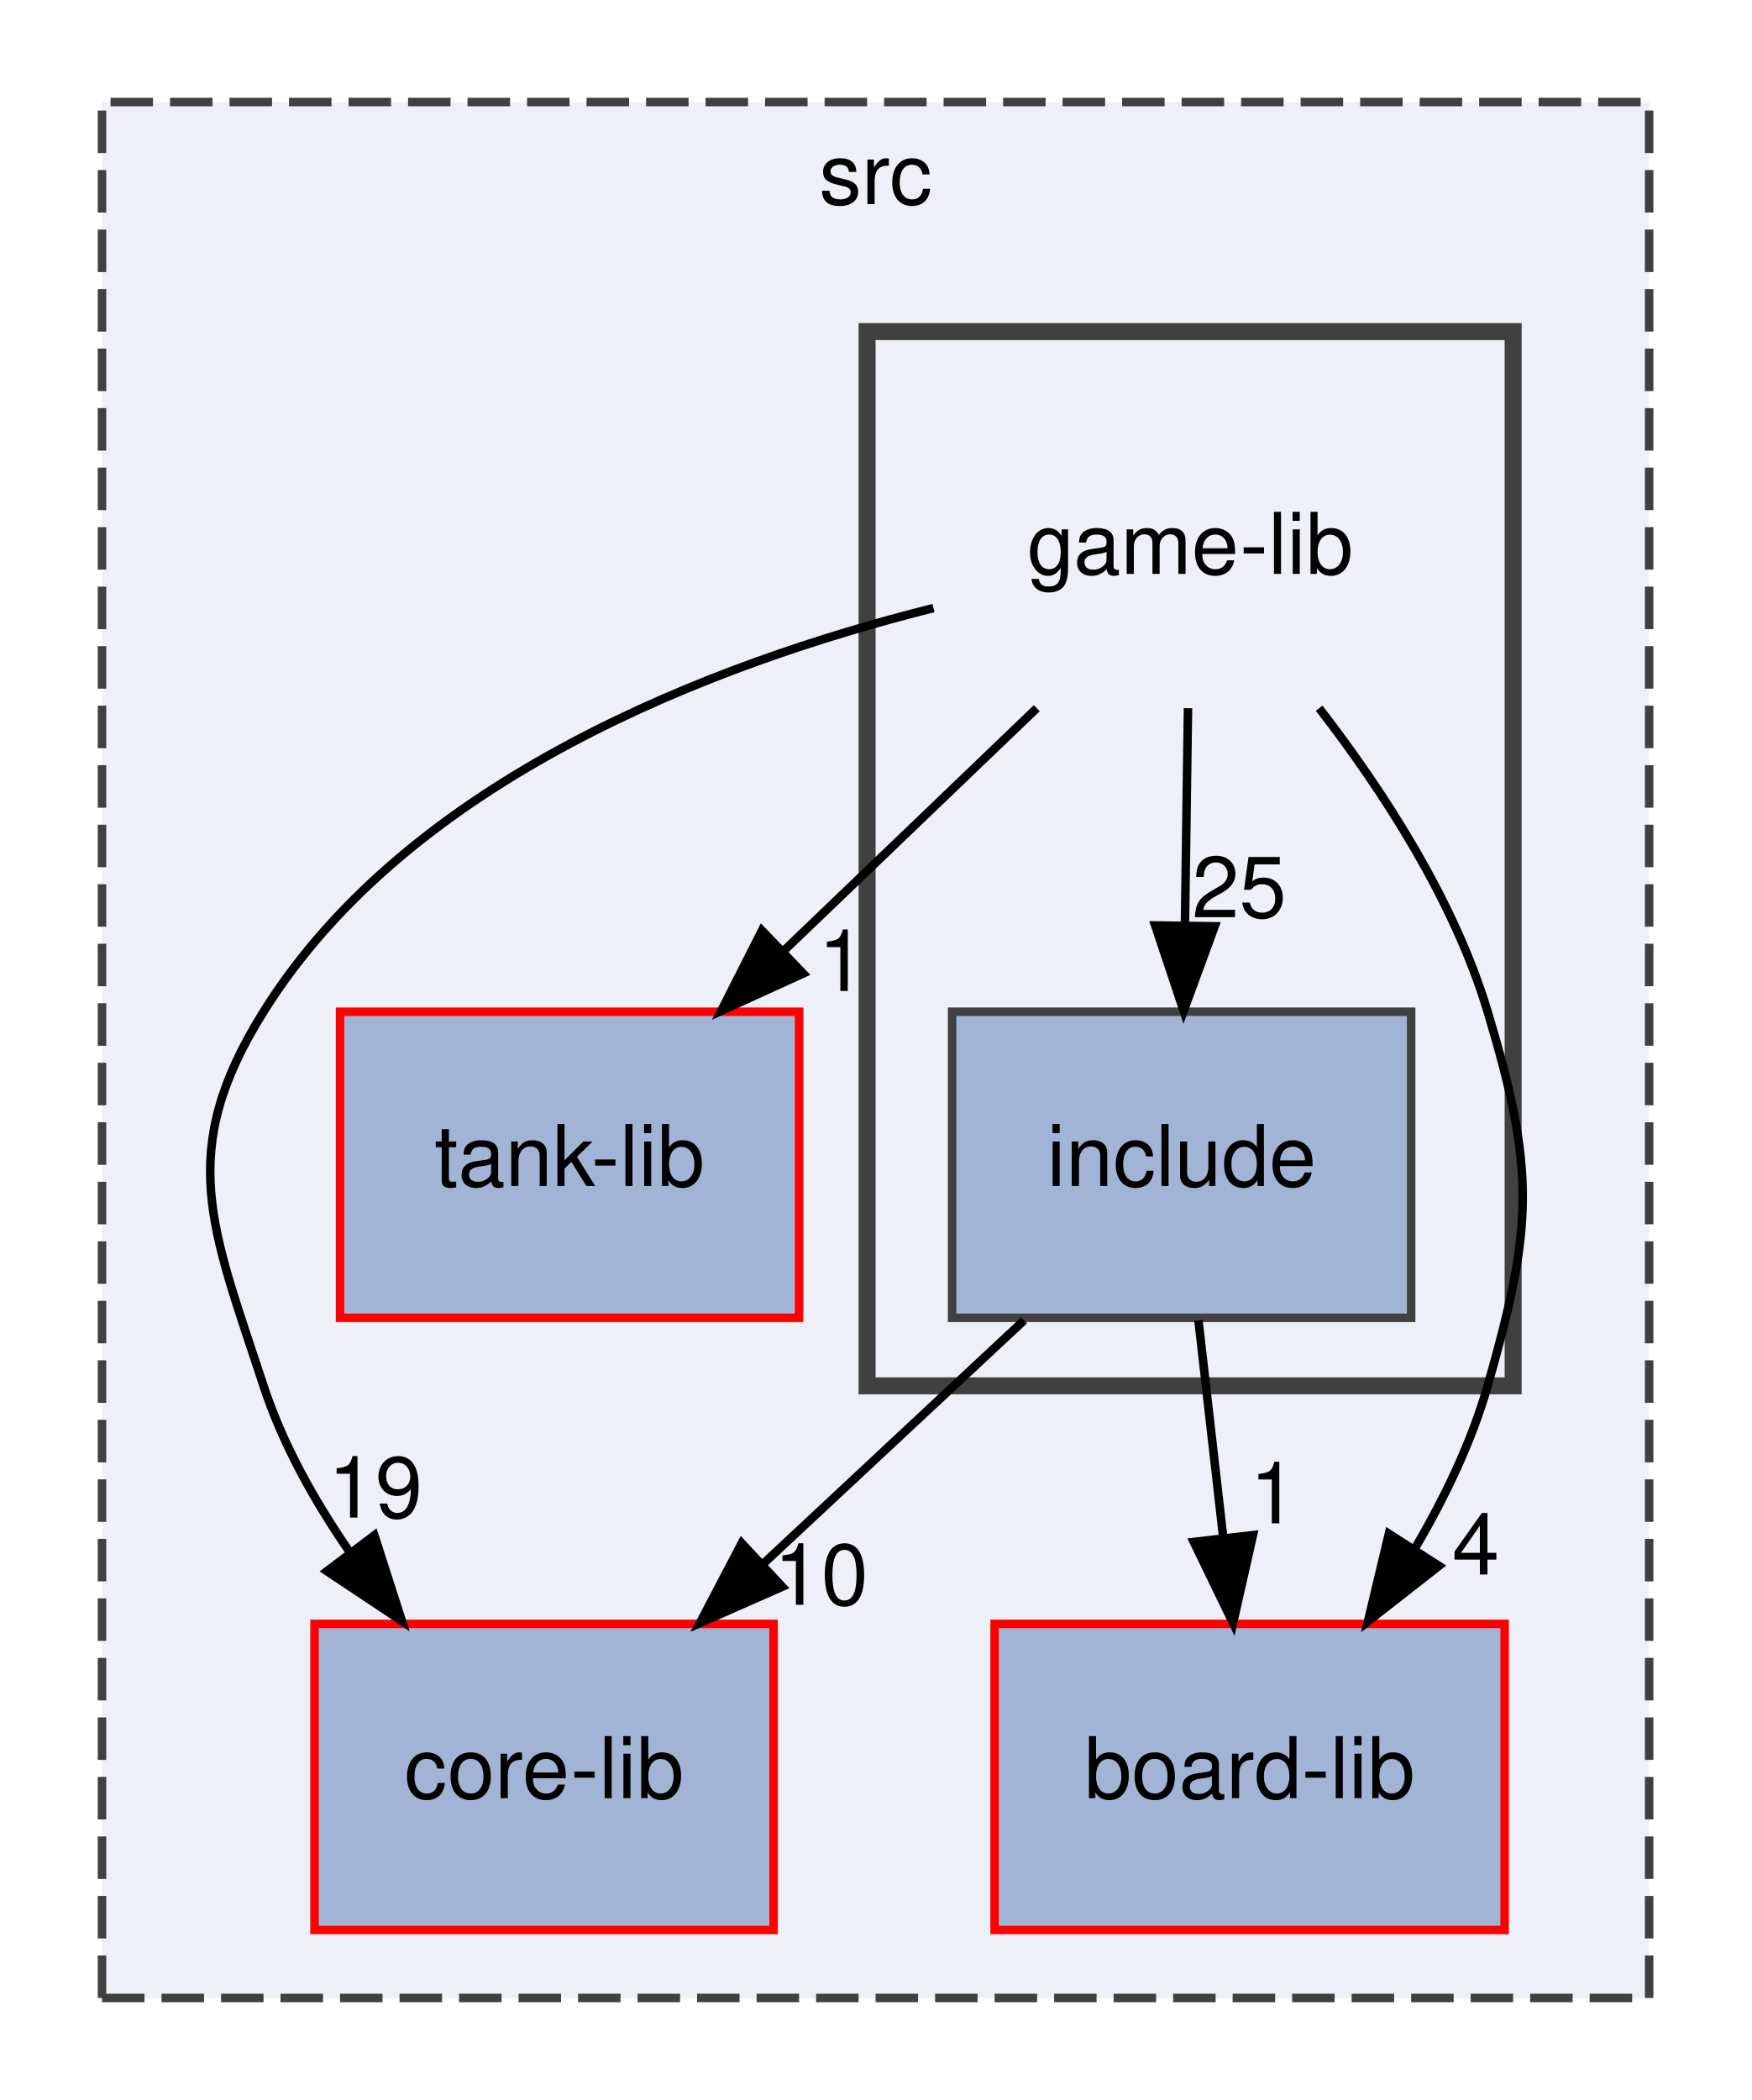
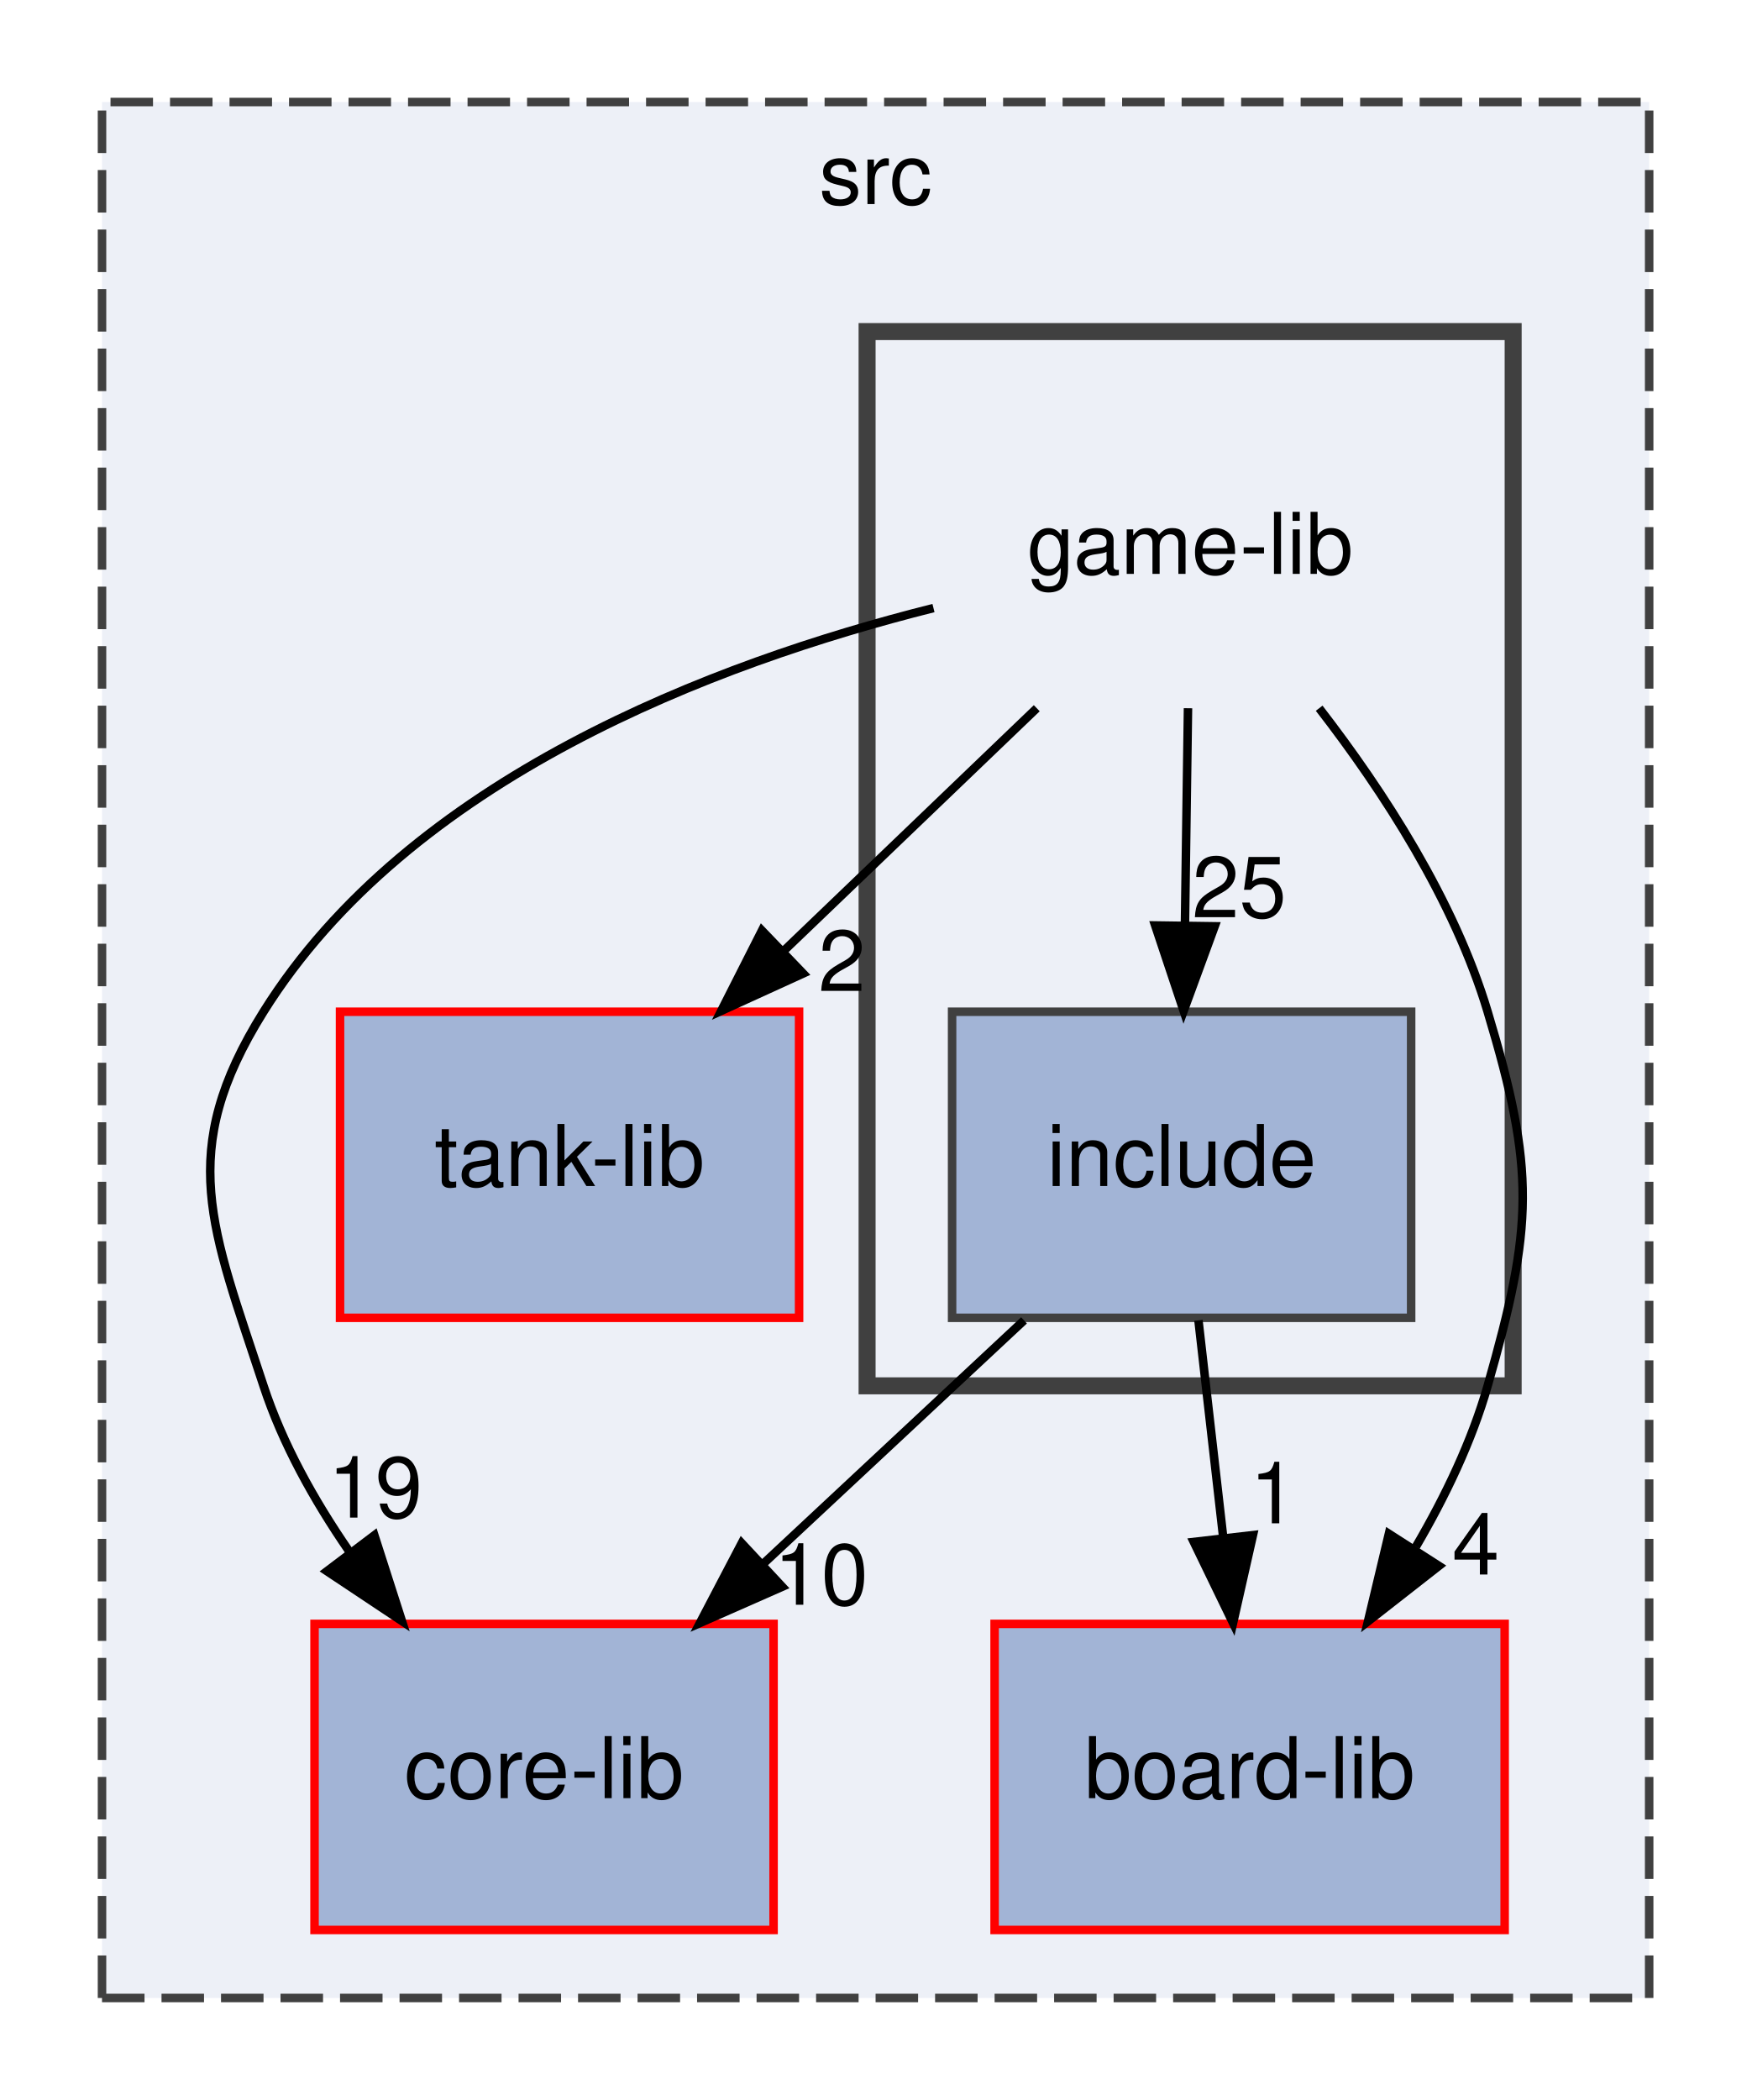
<svg xmlns="http://www.w3.org/2000/svg" xmlns:xlink="http://www.w3.org/1999/xlink" width="206pt" height="247pt" viewBox="0.00 0.00 206.00 247.00">
  <g id="graph0" class="graph" transform="scale(1 1) rotate(0) translate(4 243)">
    <g id="clust1" class="cluster">
      <g id="a_clust1">
        <a xlink:href="dir_68267d1309a1af8e8297ef4c3efbcdba.html" xlink:title="src">
          <polygon fill="#edf0f7" stroke="#404040" stroke-dasharray="5,2" points="8,-8 8,-231 190,-231 190,-8 8,-8" />
          <text text-anchor="middle" x="99" y="-219" font-family="Helvetica,sans-Serif" font-size="10.00">src</text>
        </a>
      </g>
    </g>
    <g id="clust2" class="cluster">
      <g id="a_clust2">
        <a xlink:href="dir_ababdeb7394d8224d3e296f78088442b.html">
          <polygon fill="#edf0f7" stroke="#404040" stroke-width="2" points="98,-80 98,-204 174,-204 174,-80 98,-80" />
        </a>
      </g>
    </g>
    <g id="node1" class="node">
      <g id="a_node1">
        <a xlink:href="dir_09862807db2014add90ed94978e55931.html" xlink:title="tank-lib">
          <polygon fill="#a2b4d6" stroke="red" points="90,-124 36,-124 36,-88 90,-88 90,-124" />
          <text text-anchor="middle" x="63" y="-103.5" font-family="Helvetica,sans-Serif" font-size="10.00">tank-lib</text>
        </a>
      </g>
    </g>
    <g id="node2" class="node">
      <g id="a_node2">
        <a xlink:href="dir_dd008488fb0da8829e2acca19721471d.html" xlink:title="core-lib">
          <polygon fill="#a2b4d6" stroke="red" points="87,-52 33,-52 33,-16 87,-16 87,-52" />
          <text text-anchor="middle" x="60" y="-31.5" font-family="Helvetica,sans-Serif" font-size="10.00">core-lib</text>
        </a>
      </g>
    </g>
    <g id="node3" class="node">
      <g id="a_node3">
        <a xlink:href="dir_f9968d1aa079c8b4e4a8682b301a0233.html" xlink:title="board-lib">
          <polygon fill="#a2b4d6" stroke="red" points="173,-52 113,-52 113,-16 173,-16 173,-52" />
          <text text-anchor="middle" x="143" y="-31.5" font-family="Helvetica,sans-Serif" font-size="10.00">board-lib</text>
        </a>
      </g>
    </g>
    <g id="node4" class="node">
      <text text-anchor="middle" x="136" y="-175.5" font-family="Helvetica,sans-Serif" font-size="10.00">game-lib</text>
    </g>
    <g id="edge1" class="edge">
      <path fill="none" stroke="black" d="M117.96,-159.7C108.94,-151.05 97.88,-140.45 88.06,-131.03" />
      <polygon fill="black" stroke="black" points="90.48,-128.5 80.84,-124.1 85.63,-133.55 90.48,-128.5" />
      <g id="a_edge1-headlabel">
-         <a xlink:href="dir_000002_000009.html" xlink:title="1">
-           <text text-anchor="middle" x="95.04" y="-126.44" font-family="Helvetica,sans-Serif" font-size="10.00">1</text>
+         <a xlink:href="dir_000002_000009.html" xlink:title="2">
+           <text text-anchor="middle" x="95.04" y="-126.44" font-family="Helvetica,sans-Serif" font-size="10.00">2</text>
        </a>
      </g>
    </g>
    <g id="edge3" class="edge">
      <path fill="none" stroke="black" d="M105.81,-171.48C79.91,-164.98 44.13,-151.38 27,-124 16.63,-107.42 20.92,-98.59 27,-80 29.23,-73.2 32.92,-66.57 37.04,-60.59" />
      <polygon fill="black" stroke="black" points="40.04,-62.42 43.28,-52.33 34.46,-58.2 40.04,-62.42" />
      <g id="a_edge3-headlabel">
        <a xlink:href="dir_000002_000001.html" xlink:title="19">
          <text text-anchor="middle" x="40.14" y="-64.5" font-family="Helvetica,sans-Serif" font-size="10.00">19</text>
        </a>
      </g>
    </g>
    <g id="edge4" class="edge">
      <path fill="none" stroke="black" d="M151.18,-159.7C158.73,-149.94 167.07,-137.1 171,-124 176.63,-105.27 176.37,-98.8 171,-80 169.14,-73.5 166.04,-67.02 162.57,-61.09" />
      <polygon fill="black" stroke="black" points="165.27,-58.82 156.92,-52.29 159.38,-62.6 165.27,-58.82" />
      <g id="a_edge4-headlabel">
        <a xlink:href="dir_000002_000000.html" xlink:title="4">
          <text text-anchor="middle" x="169.6" y="-57.81" font-family="Helvetica,sans-Serif" font-size="10.00">4</text>
        </a>
      </g>
    </g>
    <g id="node5" class="node">
      <g id="a_node5">
        <a xlink:href="dir_810fd887183ef9ca5ceb867dba4c2553.html" xlink:title="include">
          <polygon fill="#a2b4d6" stroke="#404040" points="162,-124 108,-124 108,-88 162,-88 162,-124" />
          <text text-anchor="middle" x="135" y="-103.5" font-family="Helvetica,sans-Serif" font-size="10.00">include</text>
        </a>
      </g>
    </g>
    <g id="edge2" class="edge">
      <path fill="none" stroke="black" d="M135.75,-159.7C135.64,-151.98 135.51,-142.71 135.39,-134.11" />
      <polygon fill="black" stroke="black" points="138.89,-134.05 135.24,-124.1 131.89,-134.15 138.89,-134.05" />
      <g id="a_edge2-headlabel">
        <a xlink:href="dir_000002_000005.html" xlink:title="25">
          <text text-anchor="middle" x="141.78" y="-135.11" font-family="Helvetica,sans-Serif" font-size="10.00">25</text>
        </a>
      </g>
    </g>
    <g id="edge5" class="edge">
      <path fill="none" stroke="black" d="M116.46,-87.7C107.2,-79.05 95.84,-68.45 85.74,-59.03" />
      <polygon fill="black" stroke="black" points="88.02,-56.37 78.33,-52.1 83.25,-61.49 88.02,-56.37" />
      <g id="a_edge5-headlabel">
        <a xlink:href="dir_000005_000001.html" xlink:title="10">
          <text text-anchor="middle" x="92.59" y="-54.25" font-family="Helvetica,sans-Serif" font-size="10.00">10</text>
        </a>
      </g>
    </g>
    <g id="edge6" class="edge">
      <path fill="none" stroke="black" d="M136.98,-87.7C137.86,-79.98 138.92,-70.71 139.9,-62.11" />
      <polygon fill="black" stroke="black" points="143.39,-62.44 141.05,-52.1 136.43,-61.64 143.39,-62.44" />
      <g id="a_edge6-headlabel">
        <a xlink:href="dir_000005_000000.html" xlink:title="1">
          <text text-anchor="middle" x="145.8" y="-63.83" font-family="Helvetica,sans-Serif" font-size="10.00">1</text>
        </a>
      </g>
    </g>
  </g>
</svg>
